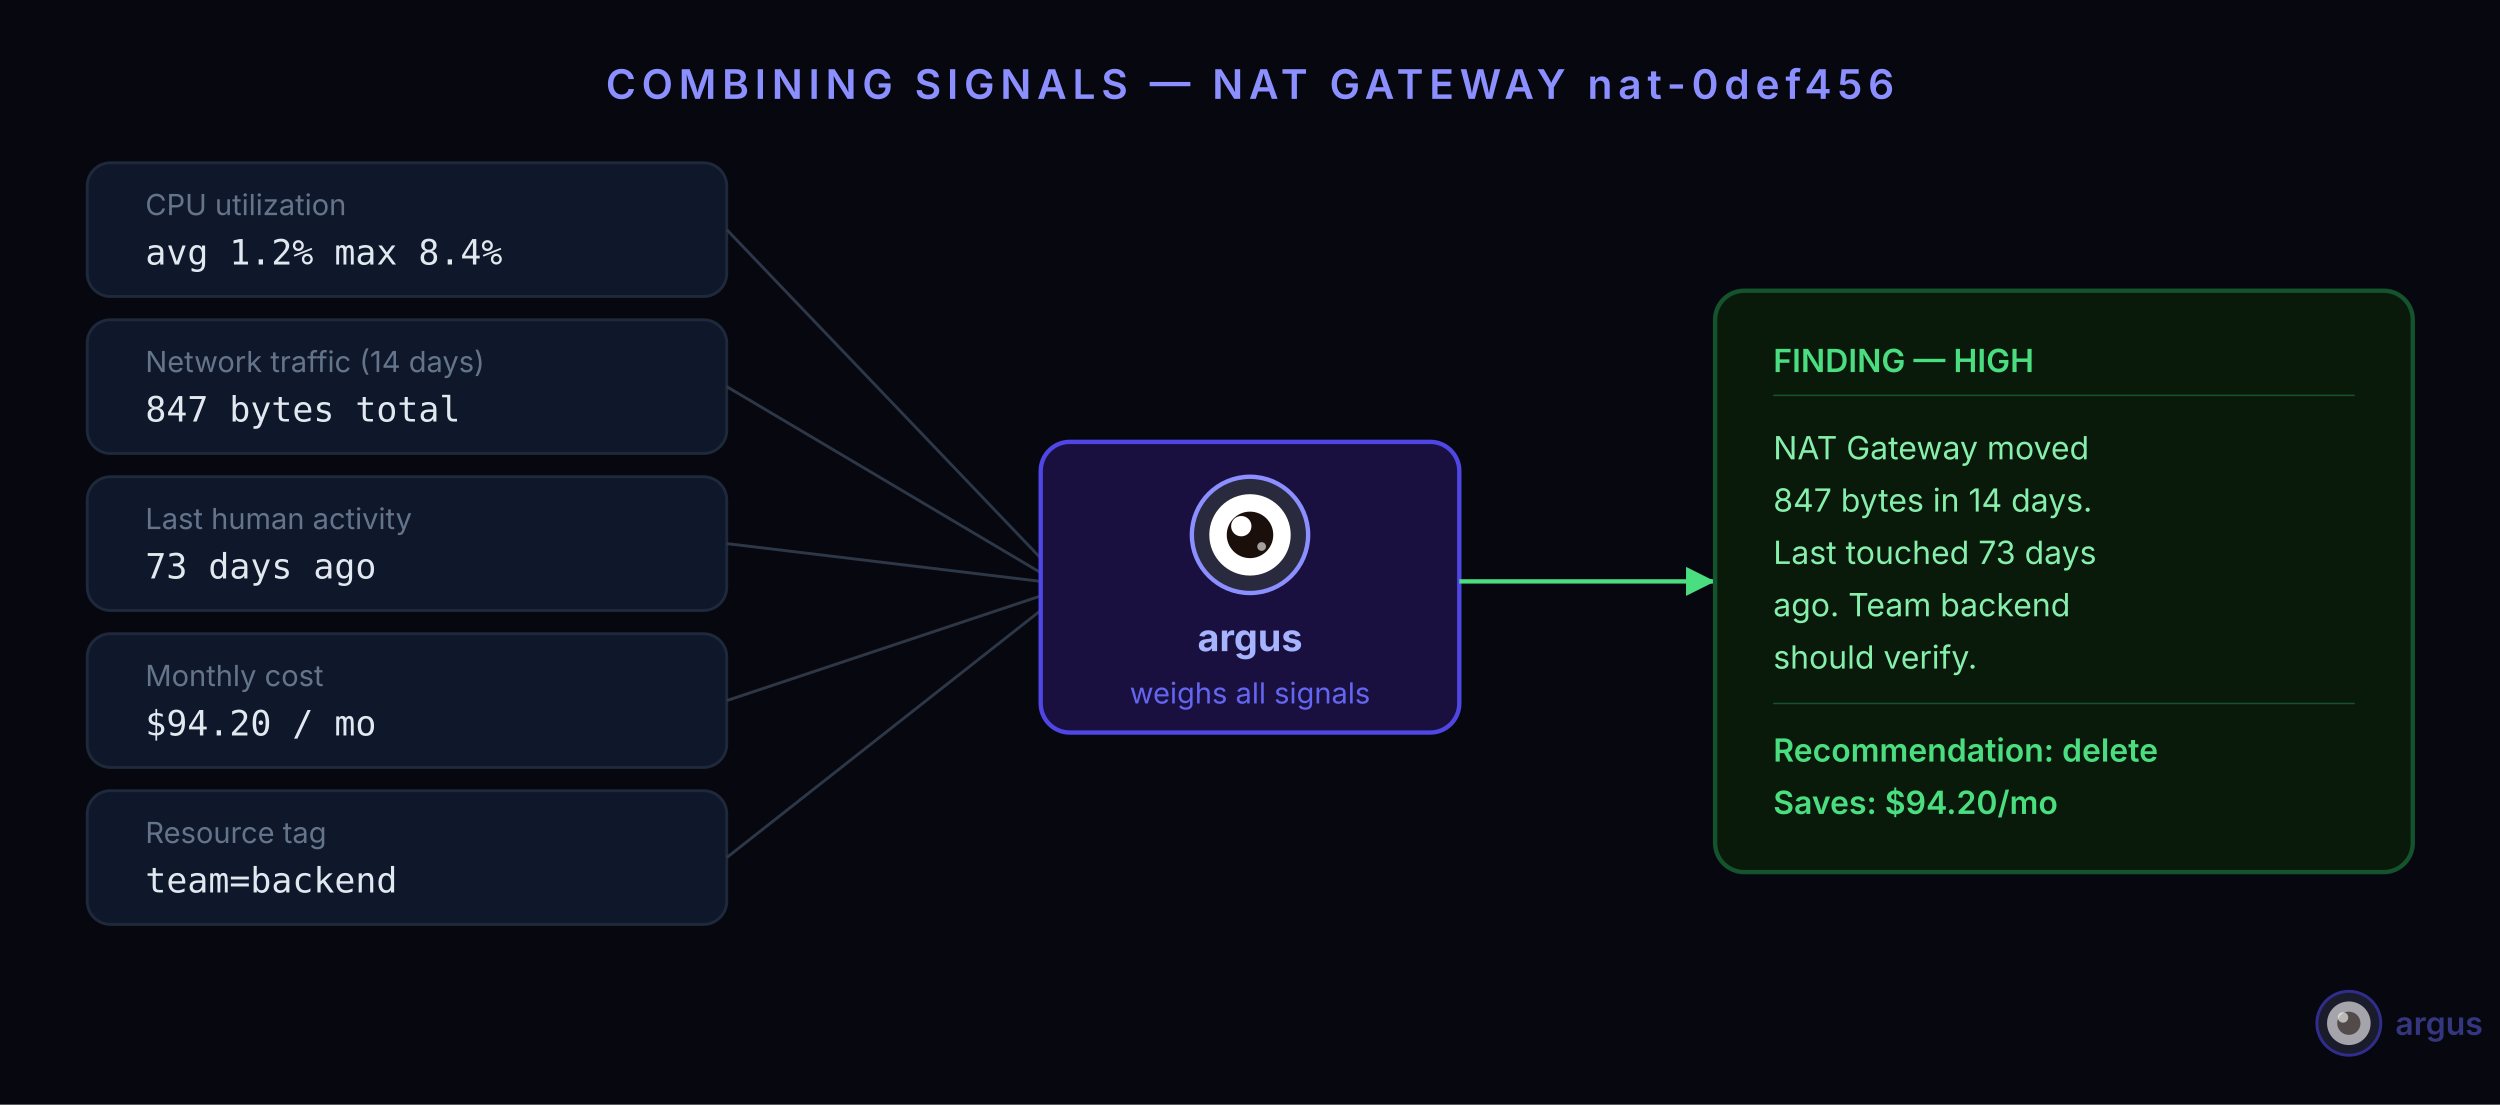
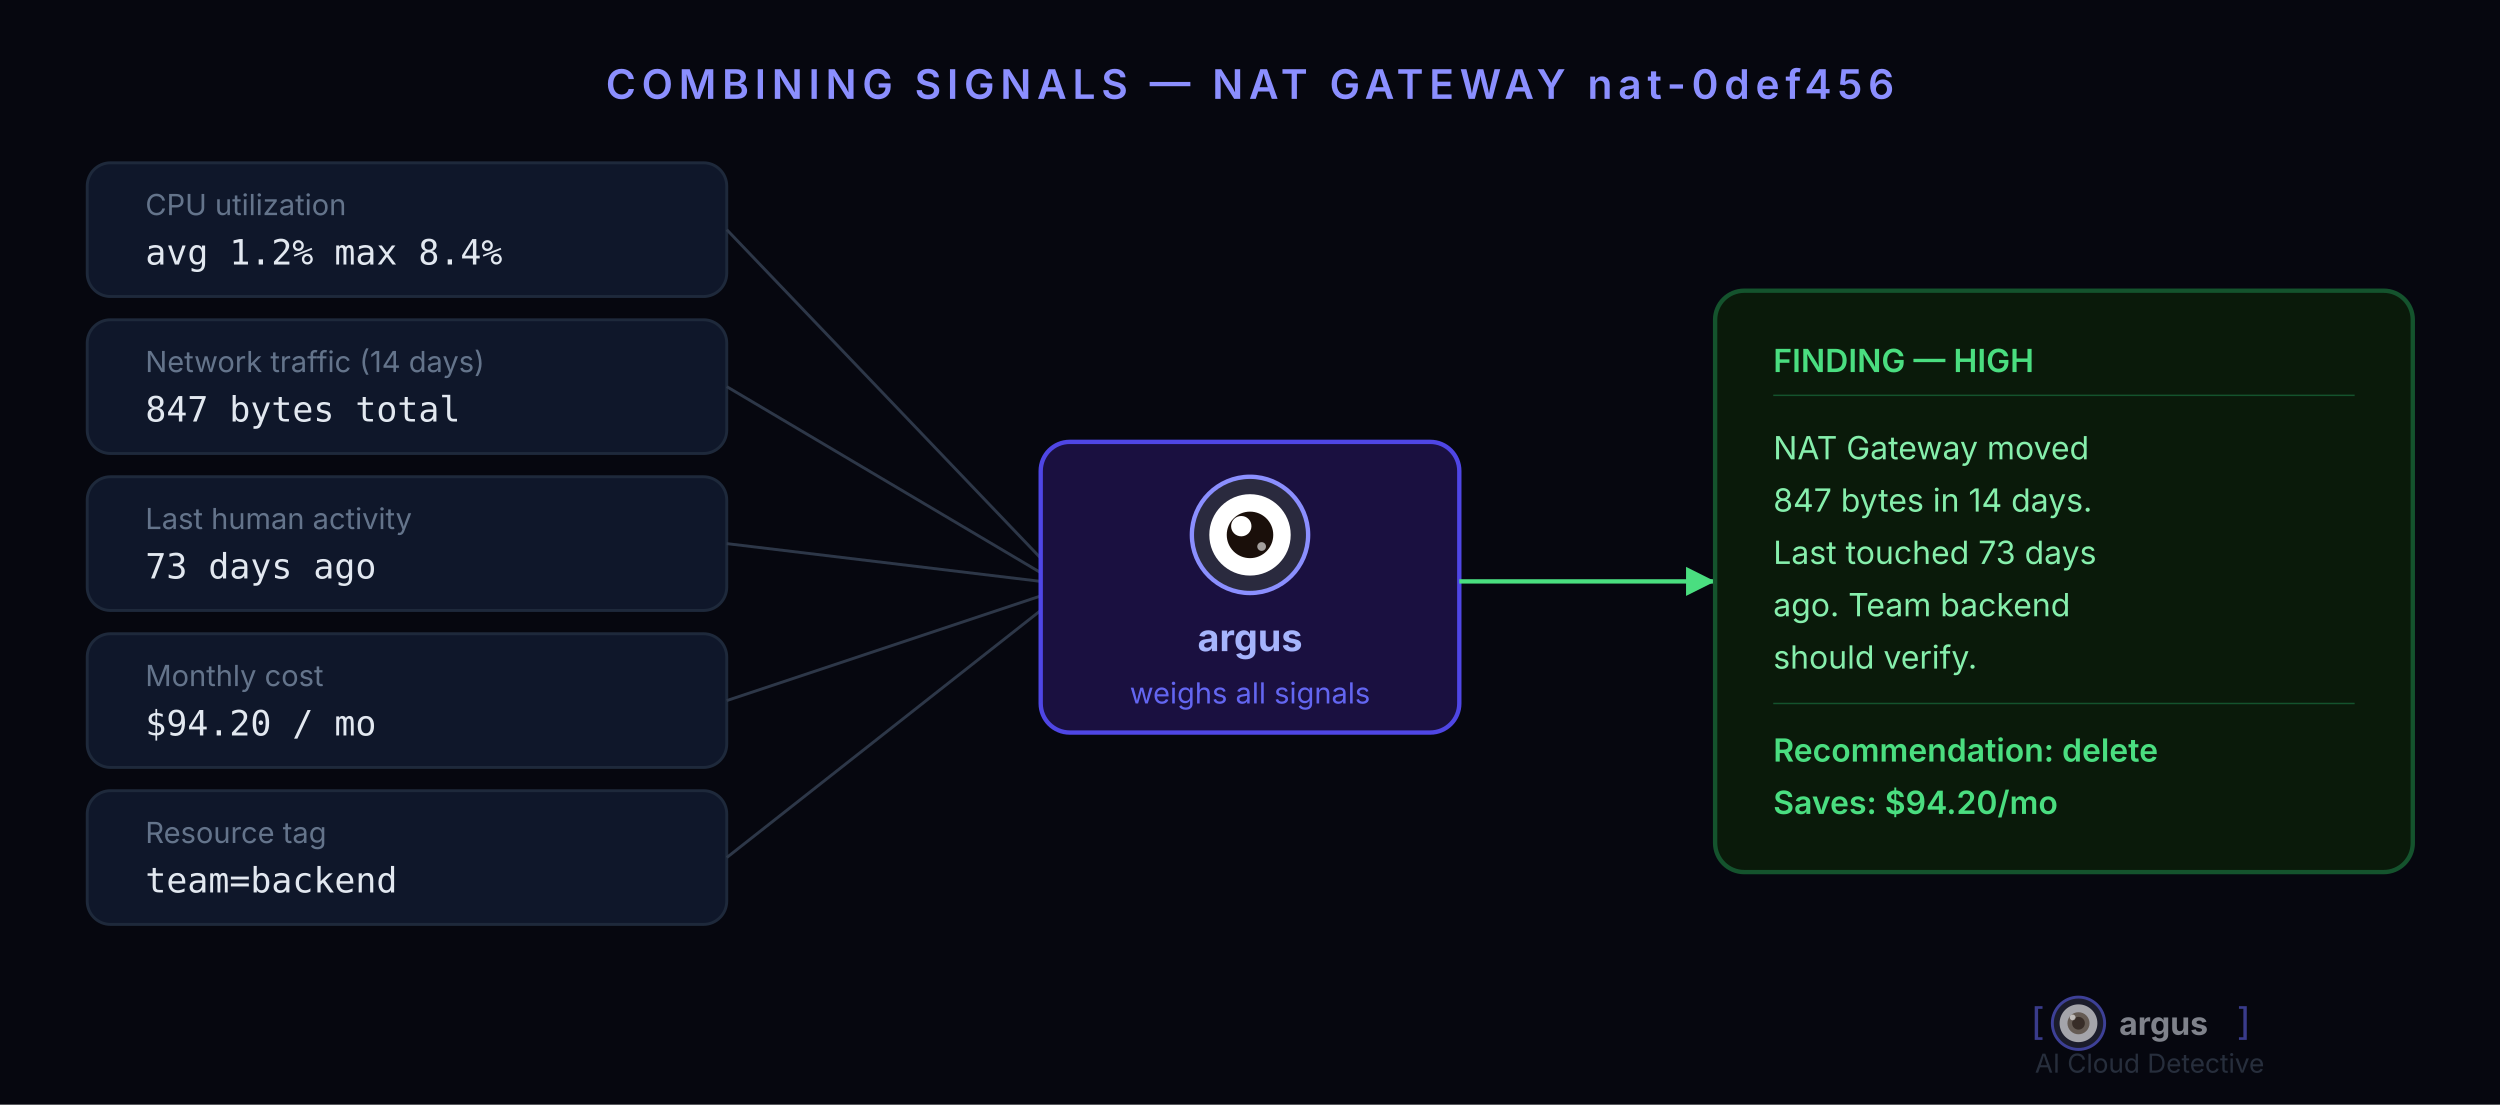
<svg xmlns="http://www.w3.org/2000/svg" viewBox="0 0 860 380" preserveAspectRatio="xMidYMid meet" style="width:100%;height:auto">
  <rect width="860" height="380" fill="#06070f" />
  <text x="430" y="34" font-family="-apple-system,BlinkMacSystemFont,'Segoe UI',sans-serif" font-size="14" font-weight="600" fill="#8b8fff" text-anchor="middle" letter-spacing="2">COMBINING SIGNALS — NAT GATEWAY nat-0def456</text>
  <rect x="30" y="56" width="220" height="46" rx="8" fill="#0f172a" stroke="#1e293b" stroke-width="1" />
  <text x="50" y="74" font-family="-apple-system,BlinkMacSystemFont,'Segoe UI',sans-serif" font-size="10" fill="#64748b">CPU utilization</text>
  <text x="50" y="91" font-family="ui-monospace,'SF Mono',Menlo,monospace" font-size="12" fill="#e2e8f0">avg 1.2%  max 8.4%</text>
  <rect x="30" y="110" width="220" height="46" rx="8" fill="#0f172a" stroke="#1e293b" stroke-width="1" />
  <text x="50" y="128" font-family="-apple-system,BlinkMacSystemFont,'Segoe UI',sans-serif" font-size="10" fill="#64748b">Network traffic (14 days)</text>
  <text x="50" y="145" font-family="ui-monospace,'SF Mono',Menlo,monospace" font-size="12" fill="#e2e8f0">847 bytes total</text>
  <rect x="30" y="164" width="220" height="46" rx="8" fill="#0f172a" stroke="#1e293b" stroke-width="1" />
  <text x="50" y="182" font-family="-apple-system,BlinkMacSystemFont,'Segoe UI',sans-serif" font-size="10" fill="#64748b">Last human activity</text>
  <text x="50" y="199" font-family="ui-monospace,'SF Mono',Menlo,monospace" font-size="12" fill="#e2e8f0">73 days ago</text>
  <rect x="30" y="218" width="220" height="46" rx="8" fill="#0f172a" stroke="#1e293b" stroke-width="1" />
  <text x="50" y="236" font-family="-apple-system,BlinkMacSystemFont,'Segoe UI',sans-serif" font-size="10" fill="#64748b">Monthly cost</text>
  <text x="50" y="253" font-family="ui-monospace,'SF Mono',Menlo,monospace" font-size="12" fill="#e2e8f0">$94.20 / mo</text>
  <rect x="30" y="272" width="220" height="46" rx="8" fill="#0f172a" stroke="#1e293b" stroke-width="1" />
  <text x="50" y="290" font-family="-apple-system,BlinkMacSystemFont,'Segoe UI',sans-serif" font-size="10" fill="#64748b">Resource tag</text>
  <text x="50" y="307" font-family="ui-monospace,'SF Mono',Menlo,monospace" font-size="12" fill="#e2e8f0">team=backend</text>
  <line x1="250" y1="79" x2="358" y2="192" stroke="#2d3748" stroke-width="1" />
  <line x1="250" y1="133" x2="358" y2="197" stroke="#2d3748" stroke-width="1" />
  <line x1="250" y1="187" x2="358" y2="200" stroke="#2d3748" stroke-width="1" />
  <line x1="250" y1="241" x2="358" y2="205" stroke="#2d3748" stroke-width="1" />
  <line x1="250" y1="295" x2="358" y2="210" stroke="#2d3748" stroke-width="1" />
  <rect x="358" y="152" width="144" height="100" rx="10" fill="#1a1040" stroke="#4f46e5" stroke-width="1.5" />
  <circle cx="430" cy="184" r="20" fill="#2a2a3e" stroke="#8b8fff" stroke-width="1.5" />
  <circle cx="430" cy="184" r="14" fill="white" />
  <circle cx="430" cy="184" r="8" fill="#1a0f0a" />
  <circle cx="427" cy="181" r="3.5" fill="white" />
  <circle cx="434" cy="188" r="1.5" fill="white" opacity="0.6" />
  <text x="430" y="224" font-family="-apple-system,BlinkMacSystemFont,'Segoe UI',sans-serif" font-size="13" font-weight="700" fill="#a5b4fc" text-anchor="middle">argus</text>
  <text x="430" y="242" font-family="-apple-system,BlinkMacSystemFont,'Segoe UI',sans-serif" font-size="10" fill="#6366f1" text-anchor="middle">weighs all signals</text>
  <line x1="502" y1="200" x2="590" y2="200" stroke="#4ade80" stroke-width="1.5" />
  <polygon points="590,200 580,195 580,205" fill="#4ade80" />
  <rect x="590" y="100" width="240" height="200" rx="10" fill="#0a1a0a" stroke="#14532d" stroke-width="1.5" />
  <text x="610" y="128" font-family="-apple-system,BlinkMacSystemFont,'Segoe UI',sans-serif" font-size="11" fill="#4ade80" font-weight="600">FINDING — HIGH</text>
  <line x1="610" y1="136" x2="810" y2="136" stroke="#14532d" stroke-width="0.5" />
  <text x="610" y="158" font-family="-apple-system,BlinkMacSystemFont,'Segoe UI',sans-serif" font-size="11" fill="#86efac">NAT Gateway moved</text>
  <text x="610" y="176" font-family="-apple-system,BlinkMacSystemFont,'Segoe UI',sans-serif" font-size="11" fill="#86efac">847 bytes in 14 days.</text>
  <text x="610" y="194" font-family="-apple-system,BlinkMacSystemFont,'Segoe UI',sans-serif" font-size="11" fill="#86efac">Last touched 73 days</text>
  <text x="610" y="212" font-family="-apple-system,BlinkMacSystemFont,'Segoe UI',sans-serif" font-size="11" fill="#86efac">ago. Team backend</text>
  <text x="610" y="230" font-family="-apple-system,BlinkMacSystemFont,'Segoe UI',sans-serif" font-size="11" fill="#86efac">should verify.</text>
  <line x1="610" y1="242" x2="810" y2="242" stroke="#14532d" stroke-width="0.5" />
  <text x="610" y="262" font-family="-apple-system,BlinkMacSystemFont,'Segoe UI',sans-serif" font-size="11" fill="#4ade80" font-weight="600">Recommendation: delete</text>
  <text x="610" y="280" font-family="-apple-system,BlinkMacSystemFont,'Segoe UI',sans-serif" font-size="11" fill="#4ade80" font-weight="600">Saves: $94.20/mo</text>
-   <circle cx="808" cy="352" r="11" fill="#2a2a3e" stroke="#4f46e5" stroke-width="1" opacity="0.6" />
-   <circle cx="808" cy="352" r="7.5" fill="white" opacity="0.6" />
-   <circle cx="808" cy="352" r="4" fill="#1a0f0a" opacity="0.6" />
-   <circle cx="806" cy="350" r="1.8" fill="white" opacity="0.6" />
-   <text x="824" y="356" font-family="-apple-system,BlinkMacSystemFont,'Segoe UI',sans-serif" font-size="11" font-weight="600" fill="#6366f1" opacity="0.5">argus</text>
+   <text x="697" y="356" font-family="ui-monospace,'SF Mono',Menlo,monospace" font-size="13" fill="#6366f1" opacity="0.55">[</text>
+   <circle cx="715" cy="352" r="9" fill="#2a2a3e" stroke="#6366f1" stroke-width="1" opacity="0.6" />
+   <circle cx="715" cy="352" r="6.5" fill="white" opacity="0.6" />
+   <circle cx="715" cy="352" r="3.8" fill="#3b2a1a" opacity="0.6" />
+   <circle cx="715" cy="352" r="2.2" fill="#1a0f0a" opacity="0.6" />
+   <circle cx="713" cy="350" r="1" fill="white" opacity="0.6" />
+   <text x="729" y="356" font-family="-apple-system,BlinkMacSystemFont,'Segoe UI',sans-serif" font-size="11" font-weight="700" fill="#e2e8f0" opacity="0.55">argus</text>
+   <text x="768" y="356" font-family="ui-monospace,'SF Mono',Menlo,monospace" font-size="13" fill="#6366f1" opacity="0.55">]</text>
+   <text x="700" y="369" font-family="-apple-system,BlinkMacSystemFont,'Segoe UI',sans-serif" font-size="9" fill="#475569" opacity="0.5">AI Cloud Detective</text>
</svg>
